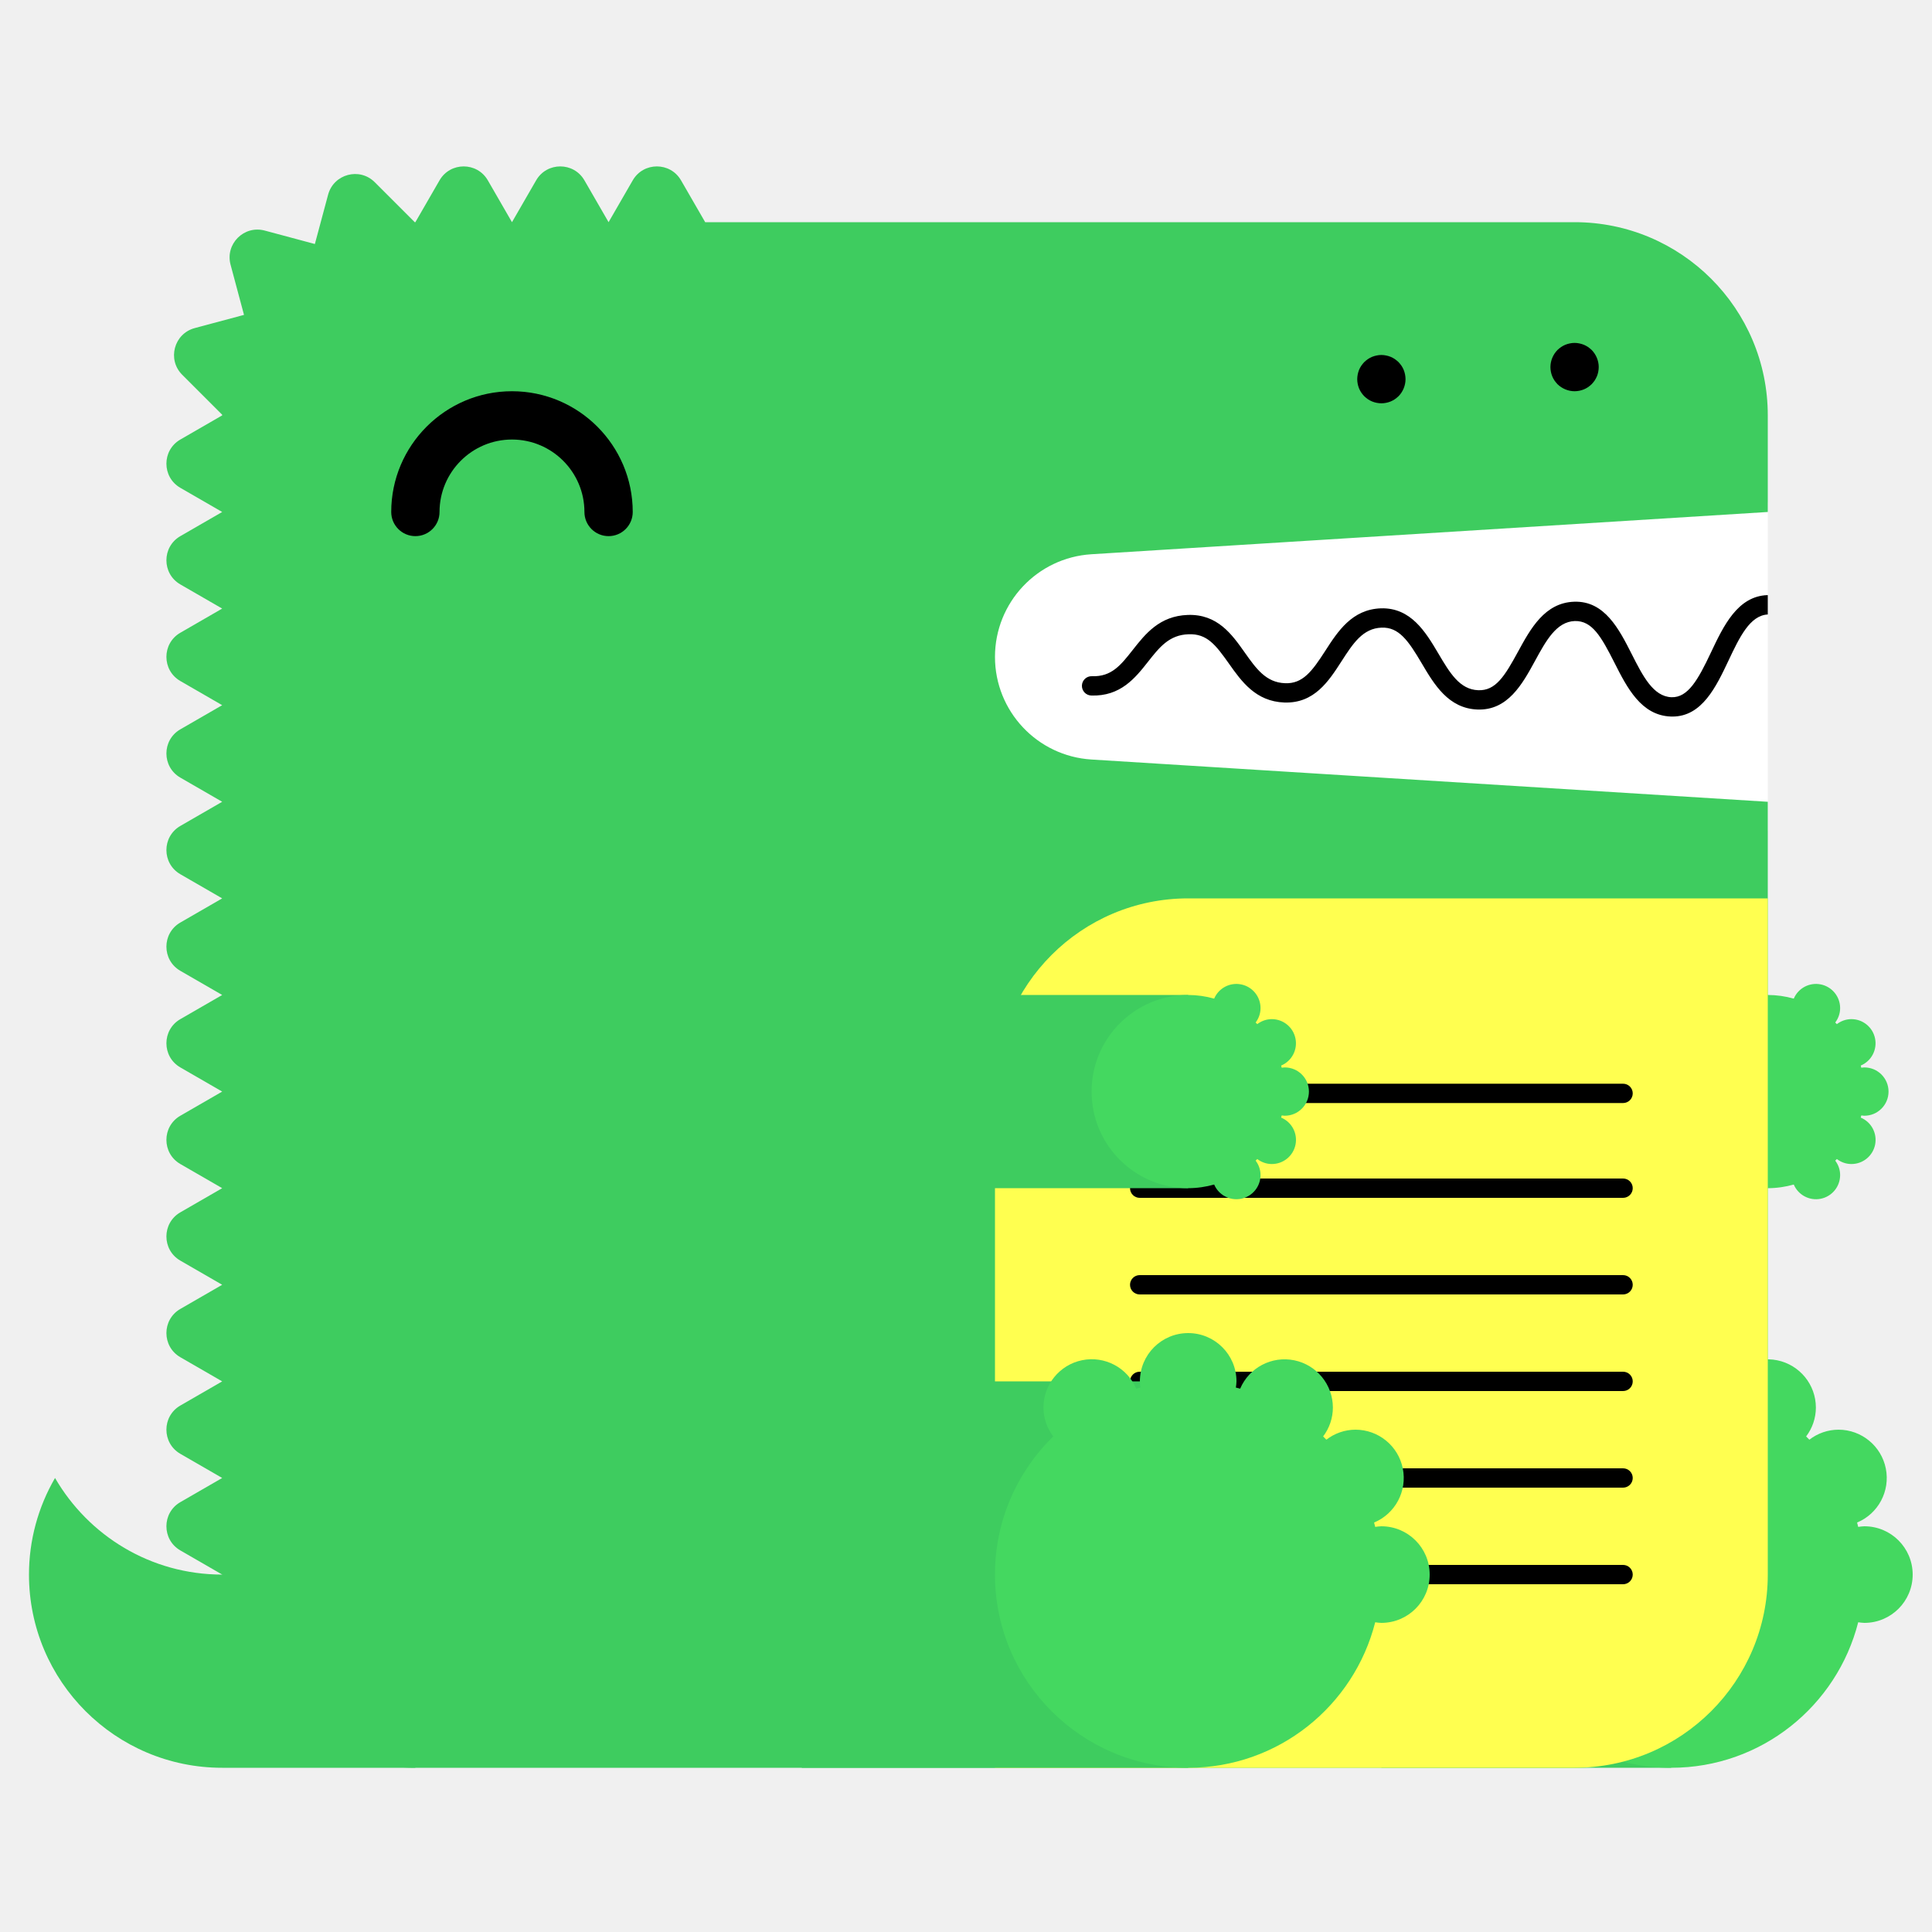
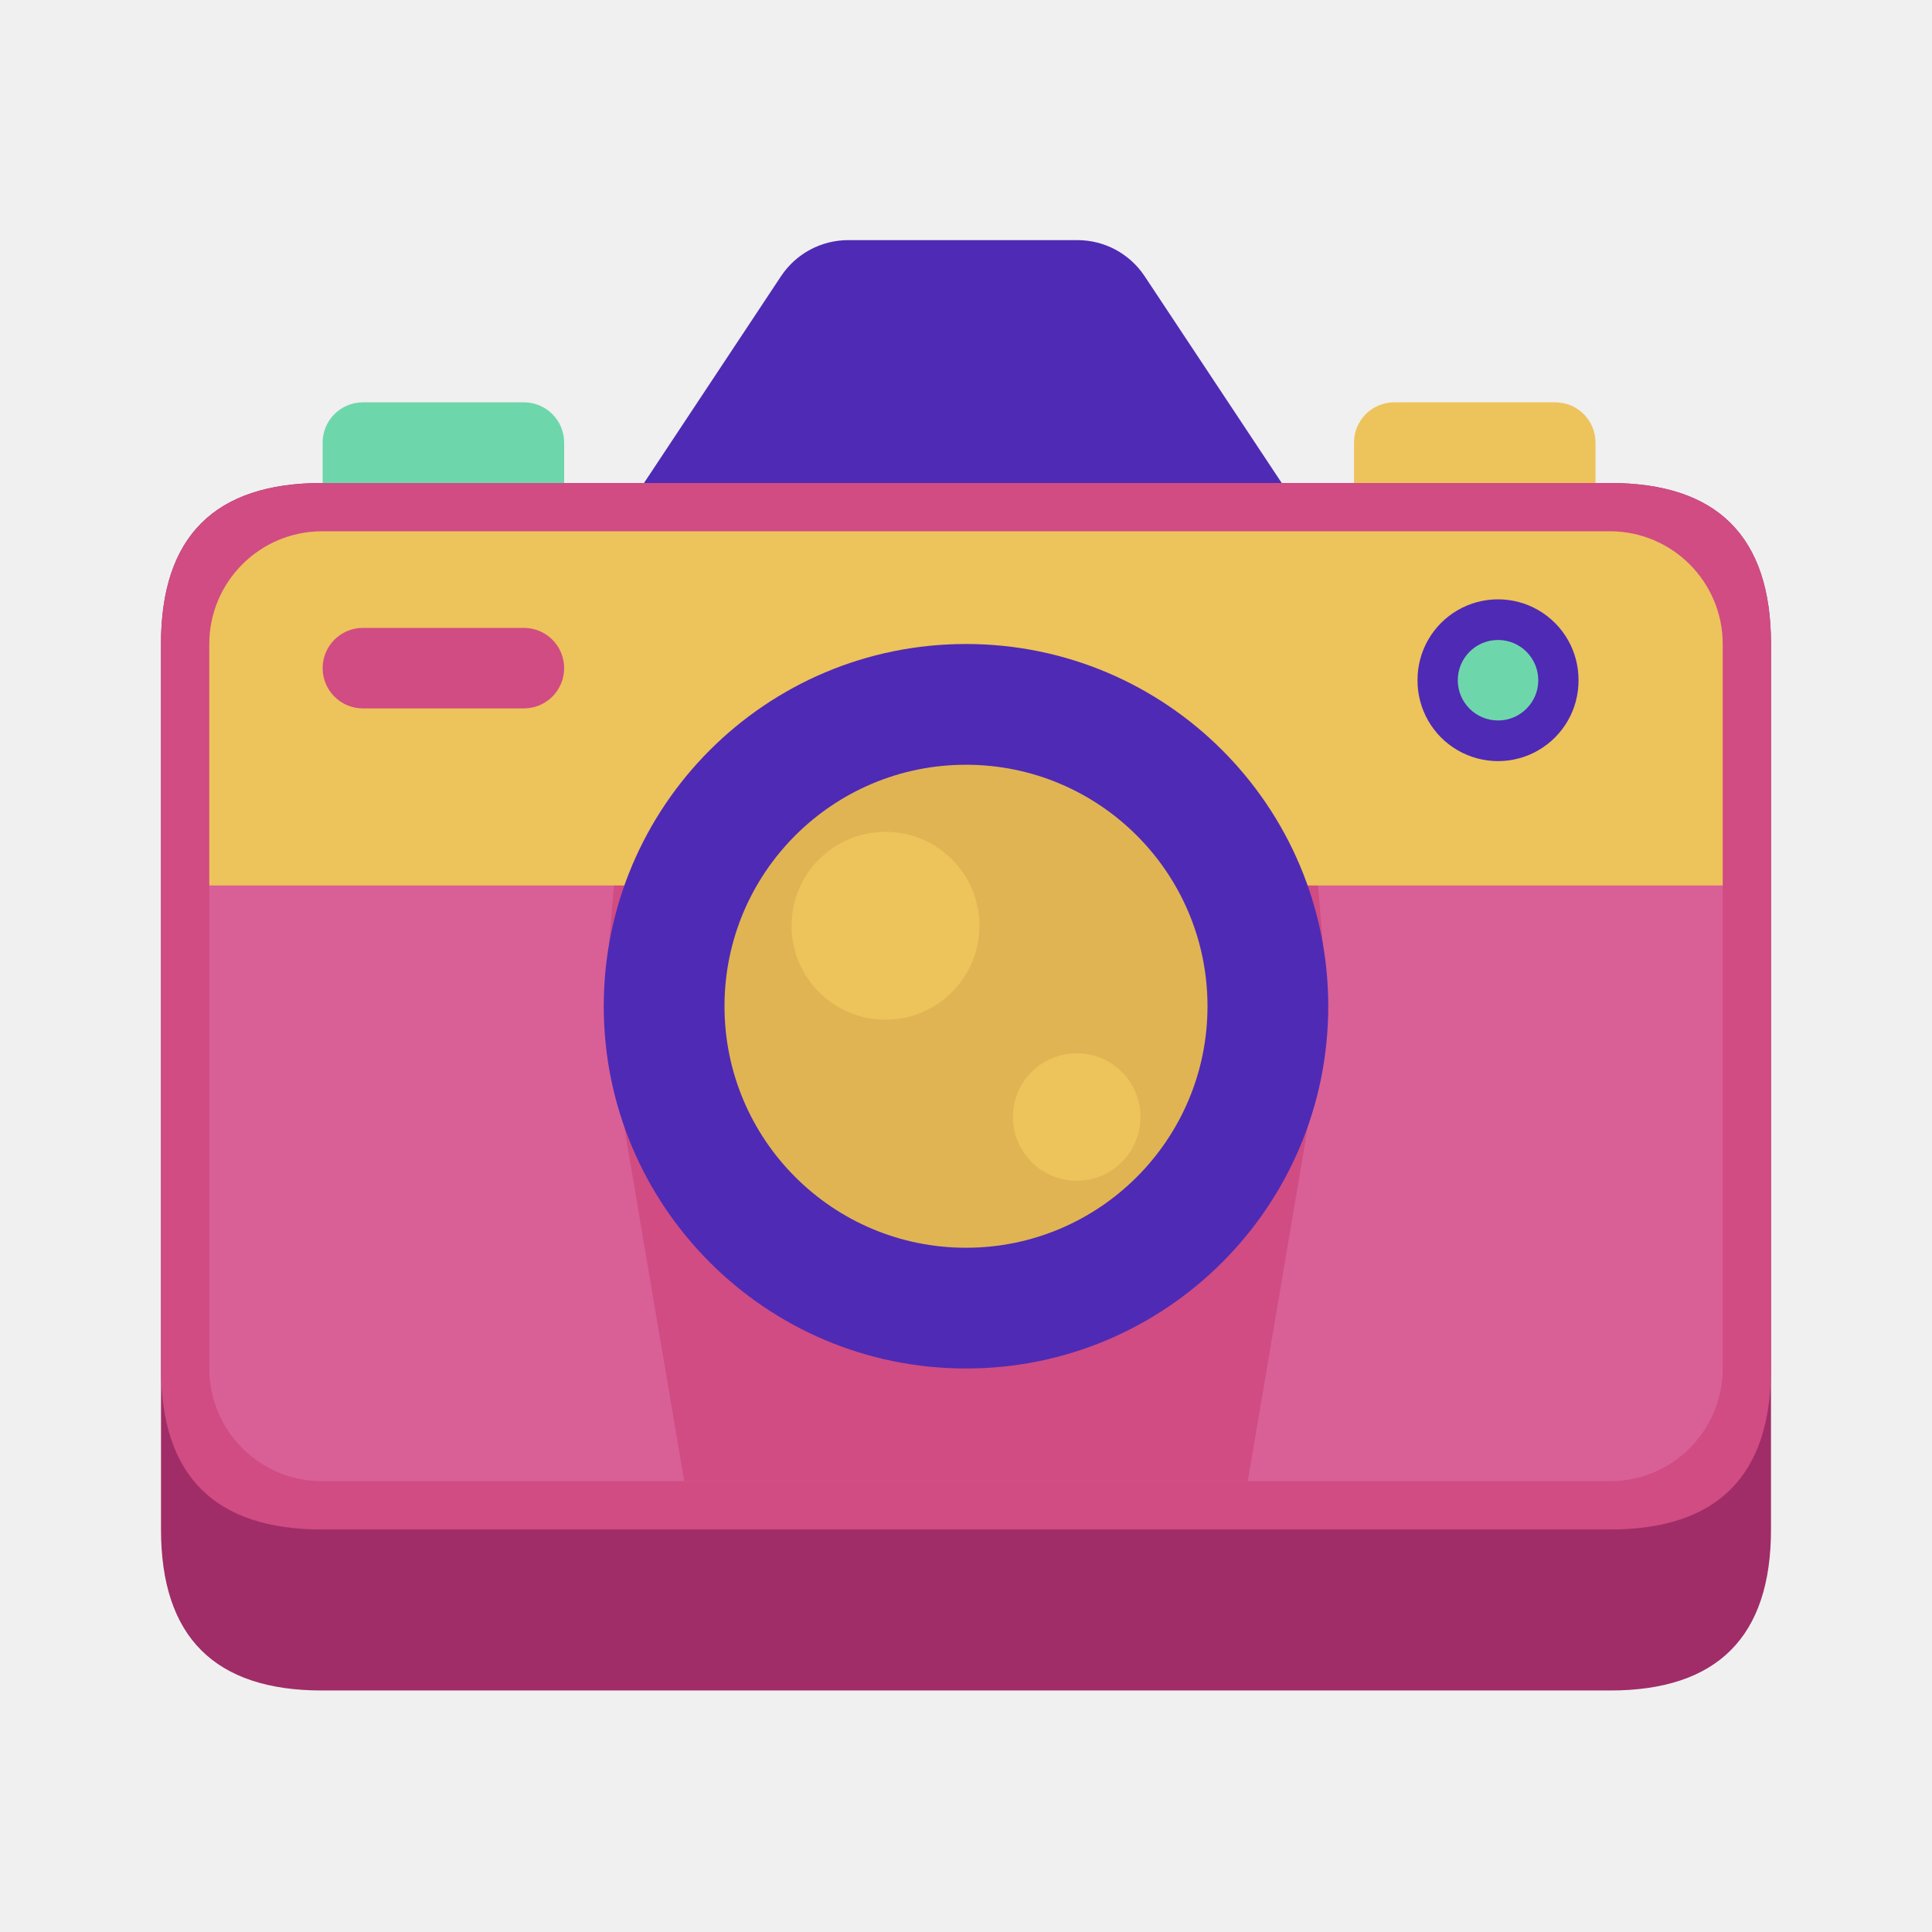
- <svg xmlns="http://www.w3.org/2000/svg" width="200" height="200" viewBox="0 0 200 200">
-   <g fill="none" fill-rule="evenodd">
-     <path fill="#FFF" d="M99 52h84v34H99z" />
-     <path d="M23 163c-7.398 0-13.843-4.027-17.303-10A19.886 19.886 0 0 0 3 163c0 11.046 8.954 20 20 20h20v-20H23z" fill="#3ECC5F" />
-     <path d="M112.98 57.376L183 53V43c0-11.046-8.954-20-20-20H73l-2.5-4.33c-1.112-1.925-3.889-1.925-5 0L63 23l-2.5-4.33c-1.111-1.925-3.889-1.925-5 0L53 23l-2.5-4.33c-1.111-1.925-3.889-1.925-5 0L43 23c-.022 0-.042.003-.065.003l-4.142-4.141c-1.57-1.571-4.252-.853-4.828 1.294l-1.369 5.104-5.192-1.392c-2.148-.575-4.111 1.389-3.535 3.536l1.39 5.193-5.102 1.367c-2.148.576-2.867 3.259-1.296 4.83l4.142 4.142c0 .021-.003.042-.003.064l-4.33 2.5c-1.925 1.111-1.925 3.889 0 5L23 53l-4.33 2.5c-1.925 1.111-1.925 3.889 0 5L23 63l-4.33 2.5c-1.925 1.111-1.925 3.889 0 5L23 73l-4.33 2.5c-1.925 1.111-1.925 3.889 0 5L23 83l-4.33 2.5c-1.925 1.111-1.925 3.889 0 5L23 93l-4.33 2.5c-1.925 1.111-1.925 3.889 0 5L23 103l-4.33 2.5c-1.925 1.111-1.925 3.889 0 5L23 113l-4.33 2.5c-1.925 1.111-1.925 3.889 0 5L23 123l-4.33 2.5c-1.925 1.111-1.925 3.889 0 5L23 133l-4.33 2.5c-1.925 1.111-1.925 3.889 0 5L23 143l-4.33 2.5c-1.925 1.111-1.925 3.889 0 5L23 153l-4.33 2.5c-1.925 1.111-1.925 3.889 0 5L23 163c0 11.046 8.954 20 20 20h120c11.046 0 20-8.954 20-20V83l-70.02-4.376A10.645 10.645 0 0 1 103 68c0-5.621 4.37-10.273 9.98-10.624" fill="#3ECC5F" />
-     <path fill="#3ECC5F" d="M143 183h30v-40h-30z" />
-     <path d="M193 158c-.219 0-.428.037-.639.064-.038-.15-.074-.301-.116-.451A5 5 0 0 0 190.32 148a4.96 4.96 0 0 0-3.016 1.036 26.531 26.531 0 0 0-.335-.336 4.955 4.955 0 0 0 1.011-2.987 5 5 0 0 0-9.599-1.959c-.148-.042-.297-.077-.445-.115.027-.211.064-.42.064-.639a5 5 0 0 0-5-5 5 5 0 0 0-5 5c0 .219.037.428.064.639-.148.038-.297.073-.445.115a4.998 4.998 0 0 0-9.599 1.959c0 1.125.384 2.151 1.011 2.987-3.717 3.632-6.031 8.693-6.031 14.3 0 11.046 8.954 20 20 20 9.339 0 17.16-6.41 19.361-15.064.211.027.42.064.639.064a5 5 0 0 0 5-5 5 5 0 0 0-5-5" fill="#44D860" />
-     <path fill="#3ECC5F" d="M153 123h30v-20h-30z" />
-     <path d="M193 115.5a2.5 2.5 0 1 0 0-5c-.109 0-.214.019-.319.032-.02-.075-.037-.15-.058-.225a2.501 2.501 0 0 0-.963-4.807c-.569 0-1.088.197-1.508.518a6.653 6.653 0 0 0-.168-.168c.314-.417.506-.931.506-1.494a2.5 2.5 0 0 0-4.8-.979A9.987 9.987 0 0 0 183 103c-5.522 0-10 4.478-10 10s4.478 10 10 10c.934 0 1.833-.138 2.69-.377a2.5 2.5 0 0 0 4.8-.979c0-.563-.192-1.077-.506-1.494.057-.055.113-.111.168-.168.42.321.939.518 1.508.518a2.5 2.5 0 0 0 .963-4.807c.021-.074.038-.15.058-.225.105.013.21.032.319.032" fill="#44D860" />
-     <path d="M63 55.5a2.5 2.5 0 0 1-2.5-2.5c0-4.136-3.364-7.5-7.5-7.5s-7.5 3.364-7.5 7.5a2.5 2.5 0 1 1-5 0c0-6.893 5.607-12.5 12.5-12.5S65.5 46.107 65.5 53a2.5 2.5 0 0 1-2.5 2.5" fill="#000" />
-     <path d="M103 183h60c11.046 0 20-8.954 20-20V93h-60c-11.046 0-20 8.954-20 20v70z" fill="#FFFF50" />
-     <path d="M168.02 124h-50.04a1 1 0 1 1 0-2h50.04a1 1 0 1 1 0 2m0 20h-50.04a1 1 0 1 1 0-2h50.04a1 1 0 1 1 0 2m0 20h-50.04a1 1 0 1 1 0-2h50.04a1 1 0 1 1 0 2m0-49.814h-50.04a1 1 0 1 1 0-2h50.04a1 1 0 1 1 0 2m0 19.814h-50.04a1 1 0 1 1 0-2h50.04a1 1 0 1 1 0 2m0 20h-50.04a1 1 0 1 1 0-2h50.04a1 1 0 1 1 0 2M183 61.611c-.012 0-.022-.006-.034-.005-3.09.105-4.552 3.196-5.842 5.923-1.346 2.85-2.387 4.703-4.093 4.647-1.889-.068-2.969-2.202-4.113-4.46-1.314-2.594-2.814-5.536-5.963-5.426-3.046.104-4.513 2.794-5.807 5.167-1.377 2.528-2.314 4.065-4.121 3.994-1.927-.07-2.951-1.805-4.136-3.813-1.321-2.236-2.848-4.75-5.936-4.664-2.994.103-4.465 2.385-5.763 4.4-1.373 2.13-2.335 3.428-4.165 3.351-1.973-.07-2.992-1.51-4.171-3.177-1.324-1.873-2.816-3.993-5.895-3.89-2.928.1-4.399 1.97-5.696 3.618-1.232 1.564-2.194 2.802-4.229 2.724a1 1 0 0 0-.072 2c3.017.101 4.545-1.8 5.872-3.487 1.177-1.496 2.193-2.787 4.193-2.855 1.926-.082 2.829 1.115 4.195 3.045 1.297 1.834 2.769 3.914 5.731 4.021 3.103.104 4.596-2.215 5.918-4.267 1.182-1.834 2.202-3.417 4.15-3.484 1.793-.067 2.769 1.35 4.145 3.681 1.297 2.197 2.766 4.686 5.787 4.796 3.125.108 4.634-2.62 5.949-5.035 1.139-2.088 2.214-4.06 4.119-4.126 1.793-.042 2.728 1.595 4.111 4.33 1.292 2.553 2.757 5.445 5.825 5.556l.169.003c3.064 0 4.518-3.075 5.805-5.794 1.139-2.41 2.217-4.68 4.067-4.773v-2z" fill="#000" />
-     <path fill="#3ECC5F" d="M83 183h40v-40H83z" />
-     <path d="M143 158c-.219 0-.428.037-.639.064-.038-.15-.074-.301-.116-.451A5 5 0 0 0 140.32 148a4.96 4.96 0 0 0-3.016 1.036 26.531 26.531 0 0 0-.335-.336 4.955 4.955 0 0 0 1.011-2.987 5 5 0 0 0-9.599-1.959c-.148-.042-.297-.077-.445-.115.027-.211.064-.42.064-.639a5 5 0 0 0-5-5 5 5 0 0 0-5 5c0 .219.037.428.064.639-.148.038-.297.073-.445.115a4.998 4.998 0 0 0-9.599 1.959c0 1.125.384 2.151 1.011 2.987-3.717 3.632-6.031 8.693-6.031 14.3 0 11.046 8.954 20 20 20 9.339 0 17.16-6.41 19.361-15.064.211.027.42.064.639.064a5 5 0 0 0 5-5 5 5 0 0 0-5-5" fill="#44D860" />
-     <path fill="#3ECC5F" d="M83 123h40v-20H83z" />
-     <path d="M133 115.5a2.5 2.5 0 1 0 0-5c-.109 0-.214.019-.319.032-.02-.075-.037-.15-.058-.225a2.501 2.501 0 0 0-.963-4.807c-.569 0-1.088.197-1.508.518a6.653 6.653 0 0 0-.168-.168c.314-.417.506-.931.506-1.494a2.5 2.5 0 0 0-4.8-.979A9.987 9.987 0 0 0 123 103c-5.522 0-10 4.478-10 10s4.478 10 10 10c.934 0 1.833-.138 2.69-.377a2.5 2.5 0 0 0 4.8-.979c0-.563-.192-1.077-.506-1.494.057-.055.113-.111.168-.168.42.321.939.518 1.508.518a2.5 2.5 0 0 0 .963-4.807c.021-.074.038-.15.058-.225.105.013.21.032.319.032" fill="#44D860" />
-     <path d="M143 41.75c-.16 0-.33-.02-.49-.05a2.52 2.52 0 0 1-.47-.14c-.15-.06-.29-.14-.431-.23-.13-.09-.259-.2-.38-.31-.109-.12-.219-.24-.309-.38s-.17-.28-.231-.43a2.619 2.619 0 0 1-.189-.96c0-.16.02-.33.05-.49.03-.16.08-.31.139-.47.061-.15.141-.29.231-.43.09-.13.2-.26.309-.38.121-.11.25-.22.38-.31.141-.09.281-.17.431-.23.149-.06.31-.11.47-.14.32-.07.65-.07.98 0 .159.03.32.08.47.14.149.06.29.14.43.23.13.09.259.2.38.31.11.12.22.25.31.38.09.14.17.28.23.43.06.16.11.31.14.47.029.16.05.33.05.49 0 .66-.271 1.31-.73 1.77-.121.11-.25.22-.38.31-.14.09-.281.17-.43.23a2.565 2.565 0 0 1-.96.19m20-1.25c-.66 0-1.3-.27-1.771-.73a3.802 3.802 0 0 1-.309-.38c-.09-.14-.17-.28-.231-.43a2.619 2.619 0 0 1-.189-.96c0-.66.27-1.3.729-1.77.121-.11.25-.22.38-.31.141-.09.281-.17.431-.23.149-.06.31-.11.47-.14.32-.07.66-.07.98 0 .159.03.32.08.47.14.149.06.29.14.43.23.13.09.259.2.38.31.459.47.73 1.11.73 1.77 0 .16-.021.33-.05.49-.03.16-.08.32-.14.47-.07.15-.14.29-.23.43-.09.13-.2.26-.31.38-.121.11-.25.22-.38.31-.14.09-.281.17-.43.23a2.565 2.565 0 0 1-.96.19" fill="#000" />
-   </g>
+ <svg xmlns="http://www.w3.org/2000/svg" t="1679759367234" class="icon" viewBox="0 0 1024 1024" version="1.1" p-id="1422" width="200" height="200">
+   <path d="M449.536 127.275h121.6a42.667 42.667 0 0 1 35.541 19.115L679.339 256H341.333l72.661-109.653a42.709 42.709 0 0 1 35.541-19.072z" fill="#4F2AB5" p-id="1423" />
+   <path d="M85.333 256m85.333 0l682.667 0q85.333 0 85.333 85.333l0 469.333q0 85.333-85.333 85.333l-682.667 0q-85.333 0-85.333-85.333l0-469.333q0-85.333 85.333-85.333Z" fill="#A02D67" p-id="1424" />
+   <path d="M85.333 256m85.333 0l682.667 0q85.333 0 85.333 85.333l0 384q0 85.333-85.333 85.333l-682.667 0q-85.333 0-85.333-85.333l0-384q0-85.333 85.333-85.333Z" fill="#D04C83" p-id="1425" />
+   <path d="M299.008 256v-21.419a21.333 21.333 0 0 0-21.333-21.333h-85.333a21.333 21.333 0 0 0-21.333 21.333V256z" fill="#6ED6AB" p-id="1426" />
+   <path d="M845.653 256v-21.419a21.333 21.333 0 0 0-21.333-21.333h-85.333a21.333 21.333 0 0 0-21.333 21.333V256z" fill="#EDC35B" p-id="1427" />
+   <path d="M170.667 281.6h682.667A59.733 59.733 0 0 1 913.067 341.333v384a59.733 59.733 0 0 1-59.733 59.733H170.667A59.733 59.733 0 0 1 110.933 725.333V341.333A59.733 59.733 0 0 1 170.667 281.6z" fill="#D86097" p-id="1428" />
+   <path d="M362.667 785.067l-42.667-251.733 21.333-251.733h341.333l21.333 251.733-42.667 251.733h-298.667z" fill="#D04C83" p-id="1429" />
+   <path d="M853.333 281.6H170.667A59.819 59.819 0 0 0 110.933 341.333v128h802.133V341.333A59.819 59.819 0 0 0 853.333 281.6z" fill="#EDC35B" p-id="1430" />
+   <path d="M512 533.333m-192 0a192 192 0 1 0 384 0 192 192 0 1 0-384 0Z" fill="#4F2AB5" p-id="1431" />
+   <path d="M512 533.333m-128 0a128 128 0 1 0 256 0 128 128 0 1 0-256 0Z" fill="#E0B453" p-id="1432" />
+   <path d="M469.333 490.667m-49.792 0a49.792 49.792 0 1 0 99.584 0 49.792 49.792 0 1 0-99.584 0Z" fill="#EDC35B" p-id="1433" />
+   <path d="M604.459 592.043a33.792 33.792 0 1 1-33.749-33.792 33.707 33.707 0 0 1 33.749 33.792z" fill="#EDC35B" p-id="1434" />
+   <path d="M192.341 332.8h85.333a21.333 21.333 0 0 1 0 42.667h-85.333a21.333 21.333 0 0 1 0-42.667z" fill="#D04C83" p-id="1435" />
+   <path d="M793.984 360.533m-42.667 0a42.667 42.667 0 1 0 85.333 0 42.667 42.667 0 1 0-85.333 0Z" fill="#4F2AB5" p-id="1436" />
+   <path d="M793.984 360.533m-21.333 0a21.333 21.333 0 1 0 42.667 0 21.333 21.333 0 1 0-42.667 0Z" fill="#6ED6AB" p-id="1437" />
</svg>
